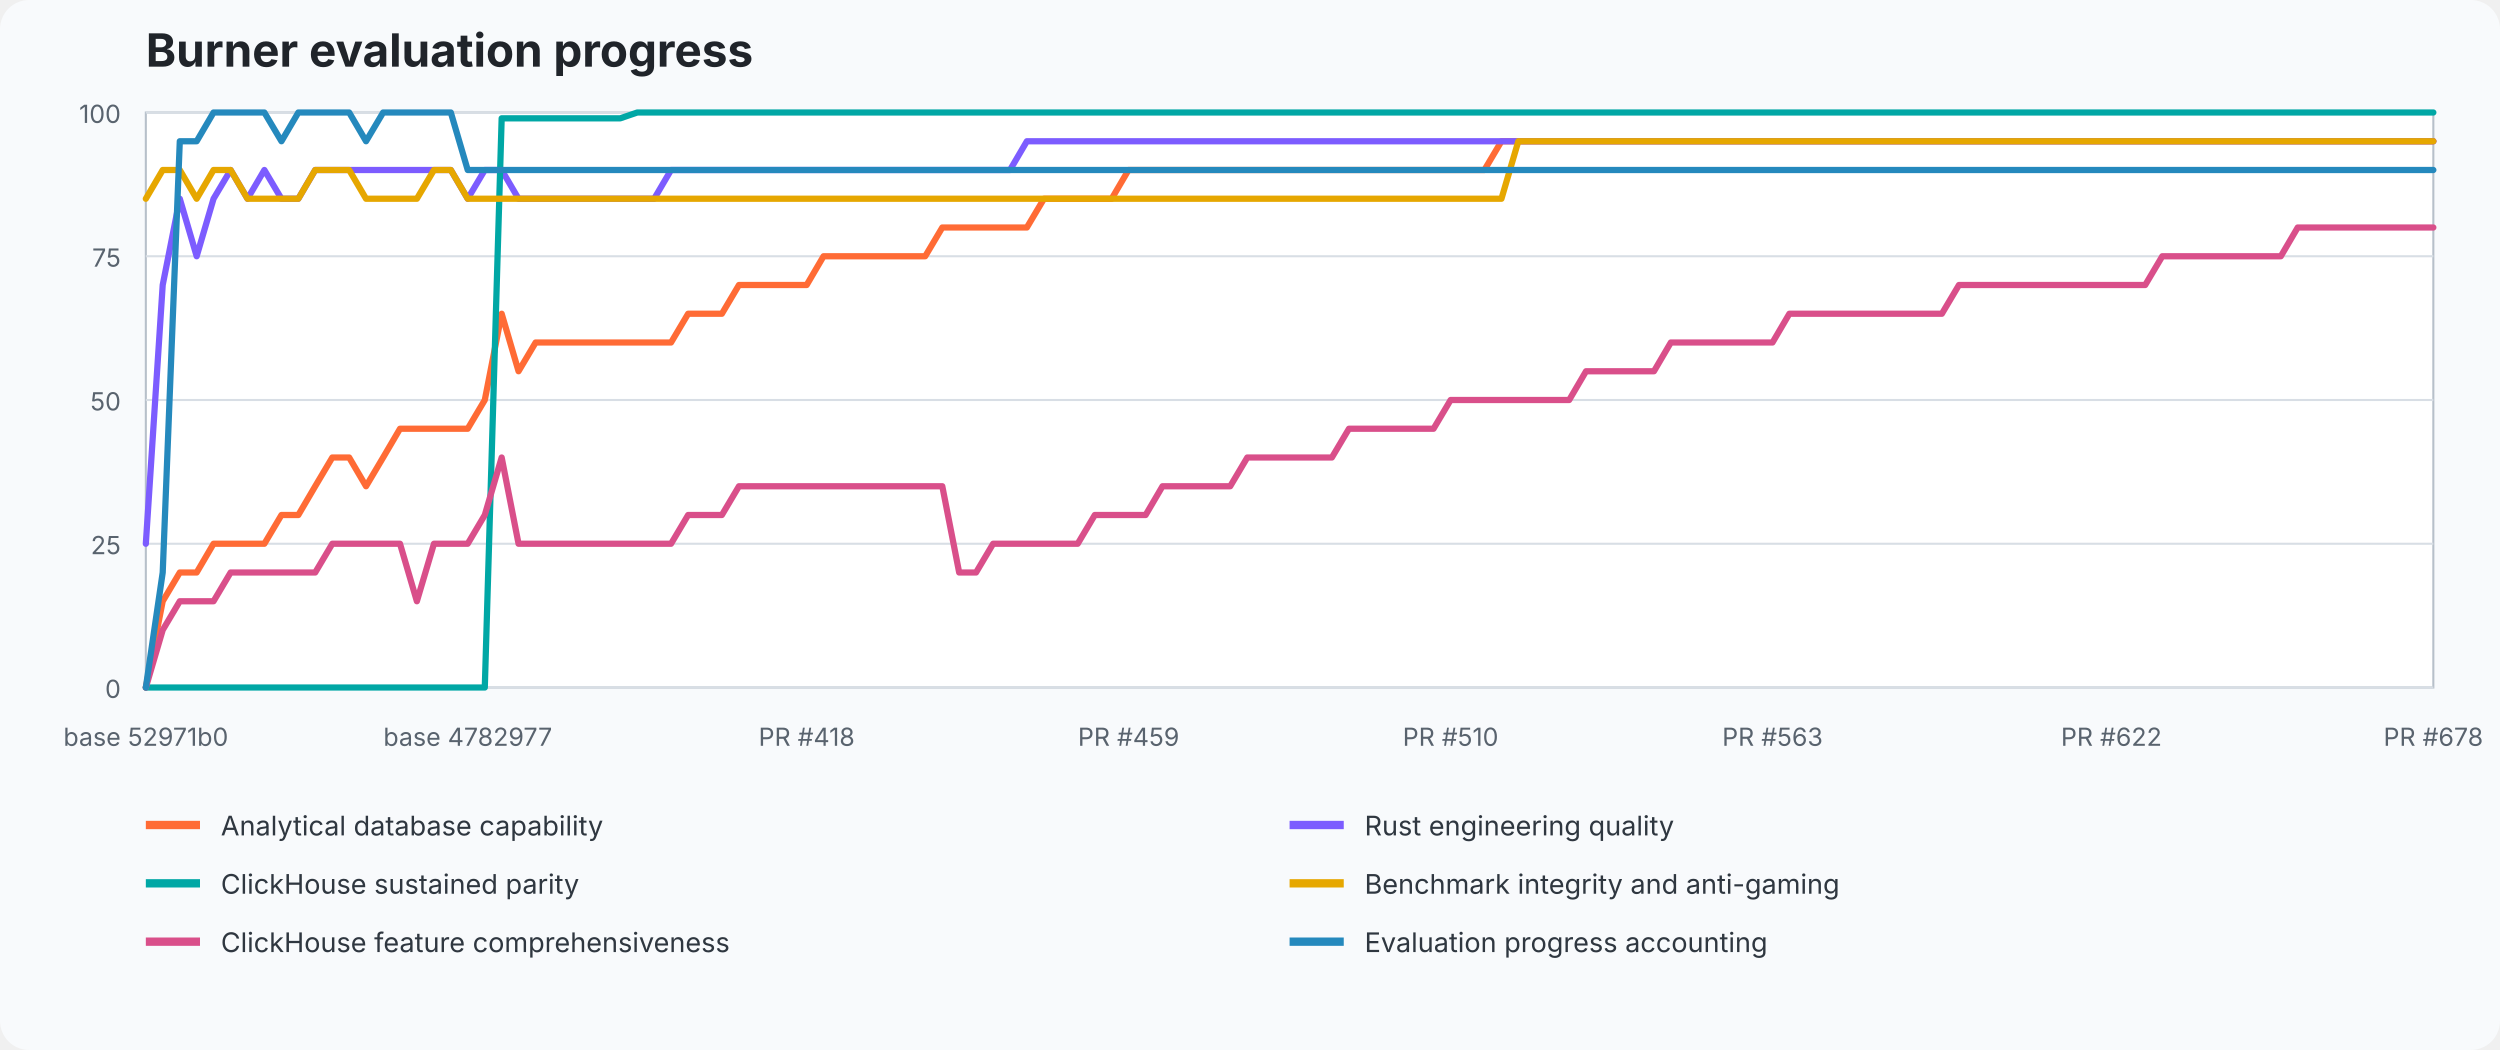
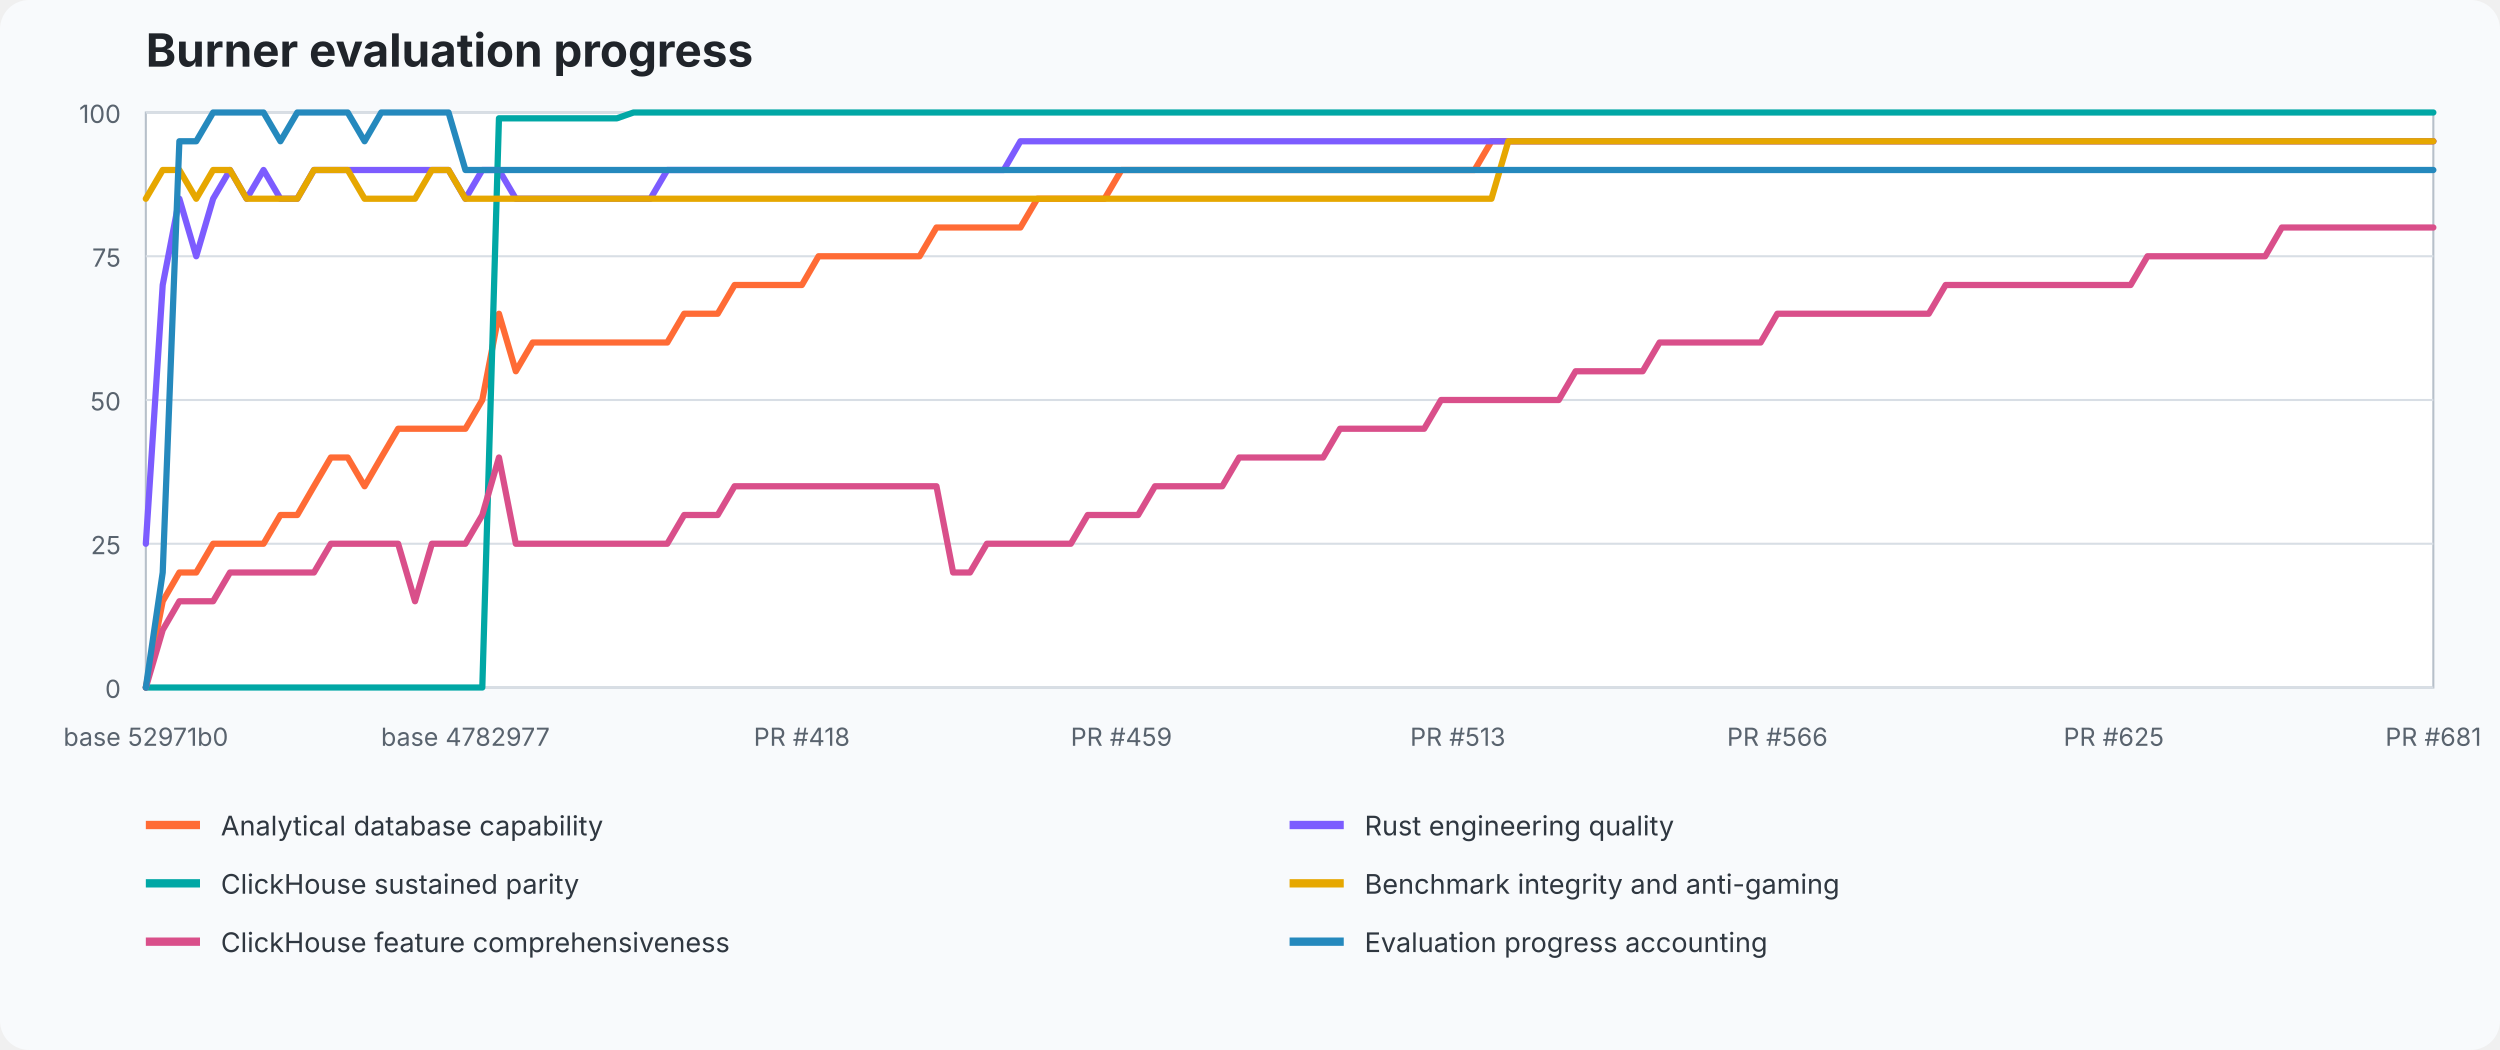
<svg xmlns="http://www.w3.org/2000/svg" width="1200" height="504" viewBox="0 0 1200 504" role="img" aria-labelledby="title desc">
  <style>text{font-family:ui-sans-serif,system-ui,-apple-system,BlinkMacSystemFont,"Segoe UI",sans-serif}.title{font-size:22px;font-weight:700;fill:#20242a}.axis{font-size:12px;fill:#59636e}.legend{font-size:13px;fill:#2f3740}.grid{stroke:#d8dee5;stroke-width:1}.plot{fill:#fff;stroke:#b7c0ca}</style>
  <rect width="100%" height="100%" fill="#f8fafc" rx="14" />
  <text x="70" y="32" class="title">Burner evaluation progress</text>
  <rect x="70" y="54" width="1098" height="276" class="plot" />
  <line x1="70" y1="330" x2="1168" y2="330" class="grid" />
  <text x="58" y="335" text-anchor="end" class="axis">0</text>
  <line x1="70" y1="261" x2="1168" y2="261" class="grid" />
  <text x="58" y="266" text-anchor="end" class="axis">25</text>
  <line x1="70" y1="192" x2="1168" y2="192" class="grid" />
  <text x="58" y="197" text-anchor="end" class="axis">50</text>
  <line x1="70" y1="123" x2="1168" y2="123" class="grid" />
  <text x="58" y="128" text-anchor="end" class="axis">75</text>
  <line x1="70" y1="54" x2="1168" y2="54" class="grid" />
  <text x="58" y="59" text-anchor="end" class="axis">100</text>
-   <polyline points="70.0,330.0 78.1,288.6 86.3,274.8 94.4,274.8 102.5,261.0 110.7,261.0 118.8,261.0 126.9,261.0 135.1,247.2 143.2,247.2 151.3,233.4 159.5,219.6 167.6,219.6 175.7,233.4 183.9,219.6 192.0,205.8 200.1,205.8 208.3,205.8 216.4,205.8 224.5,205.8 232.7,192.0 240.8,150.6 248.9,178.2 257.1,164.4 265.2,164.4 273.3,164.4 281.5,164.4 289.6,164.4 297.7,164.4 305.9,164.4 314.0,164.4 322.1,164.4 330.3,150.6 338.4,150.6 346.5,150.6 354.7,136.8 362.8,136.8 370.9,136.8 379.1,136.8 387.2,136.8 395.3,123.0 403.5,123.0 411.6,123.0 419.7,123.0 427.9,123.0 436.0,123.0 444.1,123.0 452.3,109.2 460.4,109.2 468.5,109.2 476.7,109.2 484.8,109.2 492.9,109.2 501.1,95.4 509.2,95.4 517.3,95.4 525.5,95.4 533.6,95.4 541.7,81.6 549.9,81.6 558.0,81.6 566.1,81.6 574.3,81.6 582.4,81.6 590.5,81.6 598.7,81.6 606.8,81.6 614.9,81.6 623.1,81.6 631.2,81.6 639.3,81.6 647.5,81.6 655.6,81.6 663.7,81.6 671.9,81.6 680.0,81.6 688.1,81.6 696.3,81.6 704.4,81.6 712.5,81.6 720.7,67.8 728.8,67.8 736.9,67.8 745.1,67.8 753.2,67.8 761.3,67.8 769.5,67.8 777.6,67.8 785.7,67.8 793.9,67.8 802.0,67.8 810.1,67.8 818.3,67.8 826.4,67.8 834.5,67.8 842.7,67.8 850.8,67.8 858.9,67.8 867.1,67.8 875.2,67.8 883.3,67.8 891.5,67.8 899.6,67.8 907.7,67.8 915.9,67.8 924.0,67.8 932.1,67.8 940.3,67.8 948.4,67.8 956.5,67.8 964.7,67.8 972.8,67.8 980.9,67.8 989.1,67.8 997.2,67.8 1005.3,67.8 1013.5,67.8 1021.6,67.8 1029.7,67.8 1037.9,67.8 1046.0,67.8 1054.1,67.8 1062.3,67.8 1070.4,67.8 1078.5,67.8 1086.7,67.8 1094.8,67.8 1102.9,67.8 1111.1,67.8 1119.2,67.8 1127.3,67.8 1135.5,67.8 1143.6,67.8 1151.7,67.8 1159.9,67.8 1168.0,67.8" fill="none" stroke="#ff6b35" stroke-width="3" stroke-linejoin="round" stroke-linecap="round" />
-   <polyline points="70.0,261.0 78.1,136.8 86.3,95.4 94.4,123.0 102.5,95.4 110.7,81.6 118.8,95.4 126.9,81.6 135.1,95.4 143.2,95.4 151.3,81.6 159.5,81.6 167.6,81.6 175.7,81.6 183.9,81.6 192.0,81.6 200.1,81.6 208.3,81.6 216.4,81.6 224.5,95.4 232.7,81.6 240.8,81.6 248.9,95.4 257.1,95.4 265.2,95.4 273.3,95.4 281.5,95.4 289.6,95.4 297.7,95.4 305.9,95.4 314.0,95.4 322.1,81.6 330.3,81.6 338.4,81.6 346.5,81.6 354.7,81.6 362.8,81.6 370.9,81.6 379.1,81.6 387.2,81.6 395.3,81.6 403.5,81.6 411.6,81.6 419.7,81.6 427.9,81.6 436.0,81.6 444.1,81.6 452.3,81.6 460.4,81.6 468.5,81.6 476.7,81.6 484.8,81.6 492.9,67.8 501.1,67.8 509.2,67.8 517.3,67.8 525.5,67.8 533.6,67.8 541.7,67.8 549.9,67.8 558.0,67.8 566.1,67.8 574.3,67.8 582.4,67.8 590.5,67.8 598.7,67.8 606.8,67.8 614.9,67.8 623.1,67.8 631.2,67.8 639.3,67.8 647.5,67.8 655.6,67.8 663.7,67.8 671.9,67.8 680.0,67.8 688.1,67.8 696.3,67.8 704.4,67.8 712.5,67.8 720.7,67.8 728.8,67.8 736.9,67.8 745.1,67.8 753.2,67.8 761.3,67.8 769.5,67.8 777.6,67.8 785.7,67.8 793.9,67.8 802.0,67.8 810.1,67.8 818.3,67.8 826.4,67.8 834.5,67.8 842.7,67.8 850.8,67.8 858.9,67.8 867.1,67.8 875.2,67.8 883.3,67.8 891.5,67.8 899.6,67.8 907.7,67.8 915.9,67.8 924.0,67.8 932.1,67.8 940.3,67.8 948.4,67.8 956.5,67.8 964.7,67.8 972.8,67.8 980.9,67.8 989.1,67.8 997.2,67.8 1005.3,67.8 1013.5,67.8 1021.6,67.8 1029.7,67.8 1037.9,67.8 1046.0,67.8 1054.1,67.8 1062.3,67.8 1070.4,67.8 1078.5,67.8 1086.7,67.8 1094.8,67.8 1102.9,67.8 1111.1,67.8 1119.2,67.8 1127.3,67.8 1135.5,67.8 1143.6,67.8 1151.7,67.8 1159.9,67.8 1168.0,67.8" fill="none" stroke="#7c5cff" stroke-width="3" stroke-linejoin="round" stroke-linecap="round" />
-   <polyline points="70.0,330.0 78.1,330.0 86.3,330.0 94.4,330.0 102.5,330.0 110.7,330.0 118.8,330.0 126.9,330.0 135.1,330.0 143.2,330.0 151.3,330.0 159.5,330.0 167.6,330.0 175.7,330.0 183.9,330.0 192.0,330.0 200.1,330.0 208.3,330.0 216.4,330.0 224.5,330.0 232.7,330.0 240.8,56.8 248.9,56.8 257.1,56.8 265.2,56.8 273.3,56.8 281.5,56.8 289.6,56.8 297.7,56.8 305.9,54.0 314.0,54.0 322.1,54.0 330.3,54.0 338.4,54.0 346.5,54.0 354.7,54.0 362.8,54.0 370.9,54.0 379.1,54.0 387.2,54.0 395.3,54.0 403.5,54.0 411.6,54.0 419.7,54.0 427.9,54.0 436.0,54.0 444.1,54.0 452.3,54.0 460.4,54.0 468.5,54.0 476.7,54.0 484.8,54.0 492.9,54.0 501.1,54.0 509.2,54.0 517.3,54.0 525.5,54.0 533.6,54.0 541.7,54.0 549.9,54.0 558.0,54.0 566.1,54.0 574.3,54.0 582.4,54.0 590.5,54.0 598.7,54.0 606.8,54.0 614.9,54.0 623.1,54.0 631.2,54.0 639.3,54.0 647.5,54.0 655.6,54.0 663.7,54.0 671.9,54.0 680.0,54.0 688.1,54.0 696.3,54.0 704.4,54.0 712.5,54.0 720.7,54.0 728.8,54.0 736.9,54.0 745.1,54.0 753.2,54.0 761.3,54.0 769.5,54.0 777.6,54.0 785.7,54.0 793.9,54.0 802.0,54.0 810.1,54.0 818.3,54.0 826.4,54.0 834.5,54.0 842.7,54.0 850.8,54.0 858.9,54.0 867.1,54.0 875.2,54.0 883.3,54.0 891.5,54.0 899.6,54.0 907.7,54.0 915.9,54.0 924.0,54.0 932.1,54.0 940.3,54.0 948.4,54.0 956.5,54.0 964.7,54.0 972.8,54.0 980.9,54.0 989.1,54.0 997.2,54.0 1005.3,54.0 1013.5,54.0 1021.6,54.0 1029.7,54.0 1037.9,54.0 1046.0,54.0 1054.1,54.0 1062.3,54.0 1070.4,54.0 1078.5,54.0 1086.7,54.0 1094.8,54.0 1102.9,54.0 1111.1,54.0 1119.2,54.0 1127.3,54.0 1135.5,54.0 1143.6,54.0 1151.7,54.0 1159.9,54.0 1168.0,54.0" fill="none" stroke="#00a7a5" stroke-width="3" stroke-linejoin="round" stroke-linecap="round" />
-   <polyline points="70.0,95.4 78.1,81.6 86.3,81.6 94.4,95.4 102.5,81.6 110.7,81.6 118.8,95.4 126.9,95.4 135.1,95.4 143.2,95.4 151.3,81.6 159.5,81.6 167.6,81.6 175.7,95.4 183.9,95.4 192.0,95.4 200.1,95.4 208.3,81.6 216.4,81.6 224.5,95.4 232.7,95.4 240.8,95.4 248.9,95.4 257.1,95.4 265.2,95.4 273.3,95.4 281.5,95.4 289.6,95.4 297.7,95.4 305.9,95.4 314.0,95.4 322.1,95.4 330.3,95.4 338.4,95.4 346.5,95.4 354.7,95.4 362.8,95.4 370.9,95.4 379.1,95.4 387.2,95.4 395.3,95.4 403.5,95.4 411.6,95.4 419.7,95.4 427.9,95.4 436.0,95.4 444.1,95.4 452.3,95.4 460.4,95.4 468.5,95.4 476.7,95.4 484.8,95.4 492.9,95.4 501.1,95.4 509.2,95.4 517.3,95.4 525.5,95.4 533.6,95.4 541.7,95.4 549.9,95.4 558.0,95.4 566.1,95.4 574.3,95.4 582.4,95.4 590.5,95.4 598.7,95.4 606.8,95.4 614.9,95.4 623.1,95.4 631.2,95.4 639.3,95.4 647.5,95.4 655.6,95.4 663.7,95.4 671.9,95.4 680.0,95.4 688.1,95.4 696.3,95.4 704.4,95.4 712.5,95.4 720.7,95.4 728.8,67.8 736.9,67.8 745.1,67.8 753.2,67.8 761.3,67.8 769.5,67.8 777.6,67.8 785.7,67.8 793.9,67.8 802.0,67.8 810.1,67.8 818.3,67.8 826.4,67.8 834.5,67.8 842.7,67.8 850.8,67.8 858.9,67.8 867.1,67.8 875.2,67.8 883.3,67.8 891.5,67.8 899.6,67.8 907.7,67.8 915.9,67.8 924.0,67.8 932.1,67.8 940.3,67.8 948.4,67.8 956.5,67.8 964.7,67.8 972.8,67.8 980.9,67.8 989.1,67.8 997.2,67.8 1005.3,67.8 1013.5,67.8 1021.6,67.8 1029.7,67.8 1037.9,67.8 1046.0,67.8 1054.1,67.8 1062.3,67.8 1070.4,67.8 1078.5,67.8 1086.7,67.8 1094.8,67.8 1102.9,67.8 1111.1,67.8 1119.2,67.8 1127.3,67.8 1135.5,67.8 1143.6,67.8 1151.7,67.8 1159.9,67.8 1168.0,67.8" fill="none" stroke="#e6a700" stroke-width="3" stroke-linejoin="round" stroke-linecap="round" />
-   <polyline points="70.0,330.0 78.1,302.4 86.3,288.6 94.4,288.6 102.5,288.6 110.7,274.8 118.8,274.8 126.9,274.8 135.1,274.8 143.2,274.8 151.3,274.8 159.5,261.0 167.6,261.0 175.7,261.0 183.9,261.0 192.0,261.0 200.1,288.6 208.3,261.0 216.4,261.0 224.5,261.0 232.7,247.2 240.8,219.6 248.9,261.0 257.1,261.0 265.2,261.0 273.3,261.0 281.5,261.0 289.6,261.0 297.7,261.0 305.9,261.0 314.0,261.0 322.1,261.0 330.3,247.2 338.4,247.2 346.5,247.2 354.7,233.4 362.8,233.4 370.9,233.4 379.1,233.4 387.2,233.4 395.3,233.4 403.5,233.4 411.6,233.4 419.7,233.4 427.9,233.4 436.0,233.4 444.1,233.4 452.3,233.4 460.4,274.8 468.5,274.8 476.7,261.0 484.8,261.0 492.9,261.0 501.1,261.0 509.2,261.0 517.3,261.0 525.5,247.2 533.6,247.2 541.7,247.2 549.9,247.2 558.0,233.4 566.1,233.4 574.3,233.4 582.4,233.4 590.5,233.4 598.7,219.6 606.8,219.6 614.9,219.6 623.1,219.6 631.2,219.6 639.3,219.6 647.5,205.8 655.6,205.8 663.7,205.8 671.9,205.8 680.0,205.8 688.1,205.8 696.3,192.0 704.4,192.0 712.5,192.0 720.7,192.0 728.8,192.0 736.9,192.0 745.1,192.0 753.2,192.0 761.3,178.2 769.5,178.2 777.6,178.2 785.7,178.2 793.9,178.2 802.0,164.4 810.1,164.4 818.3,164.4 826.4,164.4 834.5,164.4 842.7,164.4 850.8,164.4 858.9,150.6 867.1,150.6 875.2,150.6 883.3,150.6 891.5,150.6 899.6,150.6 907.7,150.6 915.9,150.6 924.0,150.6 932.1,150.6 940.3,136.8 948.4,136.8 956.5,136.8 964.7,136.8 972.8,136.8 980.9,136.8 989.1,136.8 997.2,136.8 1005.3,136.8 1013.5,136.8 1021.6,136.8 1029.7,136.8 1037.9,123.0 1046.0,123.0 1054.1,123.0 1062.3,123.0 1070.4,123.0 1078.5,123.0 1086.7,123.0 1094.8,123.0 1102.9,109.2 1111.1,109.2 1119.2,109.2 1127.3,109.2 1135.5,109.2 1143.6,109.2 1151.7,109.2 1159.9,109.2 1168.0,109.2" fill="none" stroke="#d94f8a" stroke-width="3" stroke-linejoin="round" stroke-linecap="round" />
-   <polyline points="70.0,330.0 78.1,274.8 86.3,67.8 94.4,67.8 102.5,54.0 110.7,54.0 118.8,54.0 126.9,54.0 135.1,67.8 143.2,54.0 151.3,54.0 159.5,54.0 167.6,54.0 175.7,67.8 183.9,54.0 192.0,54.0 200.1,54.0 208.3,54.0 216.4,54.0 224.5,81.6 232.7,81.6 240.8,81.6 248.9,81.6 257.1,81.6 265.2,81.6 273.3,81.6 281.5,81.6 289.6,81.6 297.7,81.6 305.9,81.6 314.0,81.6 322.1,81.6 330.3,81.6 338.4,81.6 346.5,81.6 354.7,81.6 362.8,81.6 370.9,81.6 379.1,81.6 387.2,81.6 395.3,81.6 403.5,81.6 411.6,81.6 419.7,81.6 427.9,81.6 436.0,81.6 444.1,81.6 452.3,81.6 460.4,81.6 468.5,81.6 476.7,81.6 484.8,81.6 492.9,81.6 501.1,81.6 509.2,81.6 517.3,81.6 525.5,81.6 533.6,81.6 541.7,81.6 549.9,81.6 558.0,81.6 566.1,81.6 574.3,81.6 582.4,81.6 590.5,81.6 598.7,81.6 606.8,81.6 614.9,81.6 623.1,81.6 631.2,81.6 639.3,81.6 647.5,81.6 655.6,81.6 663.7,81.6 671.9,81.6 680.0,81.6 688.1,81.6 696.3,81.6 704.4,81.6 712.5,81.6 720.7,81.6 728.8,81.6 736.9,81.6 745.1,81.6 753.2,81.6 761.3,81.6 769.5,81.6 777.6,81.6 785.7,81.6 793.9,81.6 802.0,81.6 810.1,81.6 818.3,81.6 826.4,81.6 834.5,81.6 842.7,81.6 850.8,81.6 858.9,81.6 867.1,81.6 875.2,81.6 883.3,81.6 891.5,81.6 899.6,81.6 907.7,81.6 915.9,81.6 924.0,81.6 932.1,81.6 940.3,81.6 948.4,81.6 956.5,81.6 964.7,81.6 972.8,81.6 980.9,81.6 989.1,81.6 997.2,81.6 1005.3,81.6 1013.5,81.6 1021.6,81.6 1029.7,81.6 1037.9,81.6 1046.0,81.6 1054.1,81.6 1062.3,81.6 1070.4,81.6 1078.5,81.6 1086.7,81.6 1094.8,81.6 1102.9,81.6 1111.1,81.6 1119.2,81.6 1127.3,81.6 1135.5,81.6 1143.6,81.6 1151.7,81.6 1159.9,81.6 1168.0,81.6" fill="none" stroke="#2589bd" stroke-width="3" stroke-linejoin="round" stroke-linecap="round" />
+   <polyline points="70.0,330.0 78.1,288.6 86.1,274.8 94.2,274.8 102.3,261.0 110.4,261.0 118.4,261.0 126.5,261.0 134.6,247.2 142.7,247.2 150.7,233.4 158.8,219.6 166.9,219.6 175.0,233.4 183.0,219.6 191.1,205.8 199.2,205.8 207.3,205.8 215.3,205.8 223.4,205.8 231.5,192.0 239.5,150.6 247.6,178.2 255.7,164.4 263.8,164.4 271.8,164.4 279.9,164.4 288.0,164.4 296.1,164.4 304.1,164.4 312.2,164.4 320.3,164.4 328.4,150.6 336.4,150.6 344.5,150.6 352.6,136.8 360.6,136.8 368.7,136.8 376.8,136.8 384.9,136.8 392.9,123.0 401.0,123.0 409.1,123.0 417.2,123.0 425.2,123.0 433.3,123.0 441.4,123.0 449.5,109.2 457.5,109.2 465.6,109.2 473.7,109.2 481.8,109.2 489.8,109.2 497.9,95.4 506.0,95.4 514.0,95.4 522.1,95.4 530.2,95.4 538.3,81.6 546.3,81.6 554.4,81.6 562.5,81.6 570.6,81.6 578.6,81.6 586.7,81.6 594.8,81.6 602.9,81.6 610.9,81.6 619.0,81.6 627.1,81.6 635.1,81.6 643.2,81.6 651.3,81.6 659.4,81.6 667.4,81.6 675.5,81.6 683.6,81.6 691.7,81.6 699.7,81.6 707.8,81.6 715.9,67.8 724.0,67.8 732.0,67.8 740.1,67.8 748.2,67.8 756.3,67.8 764.3,67.8 772.4,67.8 780.5,67.8 788.5,67.8 796.6,67.8 804.7,67.8 812.8,67.8 820.8,67.8 828.9,67.8 837.0,67.8 845.1,67.8 853.1,67.8 861.2,67.8 869.3,67.8 877.4,67.8 885.4,67.8 893.5,67.8 901.6,67.8 909.6,67.8 917.7,67.8 925.8,67.8 933.9,67.8 941.9,67.8 950.0,67.8 958.1,67.8 966.2,67.8 974.2,67.8 982.3,67.8 990.4,67.8 998.5,67.8 1006.5,67.8 1014.6,67.8 1022.7,67.8 1030.8,67.8 1038.8,67.8 1046.9,67.8 1055.0,67.8 1063.0,67.8 1071.1,67.8 1079.2,67.8 1087.3,67.8 1095.3,67.8 1103.4,67.8 1111.5,67.8 1119.6,67.8 1127.6,67.8 1135.7,67.8 1143.8,67.8 1151.9,67.8 1159.9,67.8 1168.0,67.8" fill="none" stroke="#ff6b35" stroke-width="3" stroke-linejoin="round" stroke-linecap="round" />
+   <polyline points="70.0,261.0 78.1,136.8 86.1,95.4 94.2,123.0 102.3,95.4 110.4,81.6 118.4,95.4 126.5,81.6 134.6,95.4 142.7,95.4 150.7,81.6 158.8,81.6 166.9,81.6 175.0,81.6 183.0,81.6 191.1,81.6 199.2,81.6 207.3,81.6 215.3,81.6 223.4,95.4 231.5,81.6 239.5,81.6 247.6,95.4 255.7,95.4 263.8,95.4 271.8,95.4 279.9,95.4 288.0,95.4 296.1,95.4 304.1,95.4 312.2,95.4 320.3,81.6 328.4,81.6 336.4,81.6 344.5,81.6 352.6,81.6 360.6,81.6 368.7,81.6 376.8,81.6 384.9,81.6 392.9,81.6 401.0,81.6 409.1,81.6 417.2,81.6 425.2,81.6 433.3,81.6 441.4,81.6 449.5,81.6 457.5,81.6 465.6,81.6 473.7,81.6 481.8,81.6 489.8,67.8 497.9,67.8 506.0,67.8 514.0,67.8 522.1,67.8 530.2,67.8 538.3,67.8 546.3,67.8 554.4,67.8 562.5,67.8 570.6,67.8 578.6,67.8 586.7,67.8 594.8,67.8 602.9,67.8 610.9,67.8 619.0,67.8 627.1,67.8 635.1,67.8 643.2,67.8 651.3,67.8 659.4,67.8 667.4,67.8 675.5,67.8 683.6,67.8 691.7,67.8 699.7,67.8 707.8,67.8 715.9,67.8 724.0,67.8 732.0,67.8 740.1,67.8 748.2,67.8 756.3,67.8 764.3,67.8 772.4,67.8 780.5,67.8 788.5,67.8 796.6,67.8 804.7,67.8 812.8,67.8 820.8,67.8 828.9,67.8 837.0,67.8 845.1,67.8 853.1,67.8 861.2,67.8 869.3,67.8 877.4,67.8 885.4,67.8 893.5,67.8 901.6,67.8 909.6,67.8 917.7,67.8 925.8,67.8 933.9,67.8 941.9,67.8 950.0,67.8 958.1,67.8 966.2,67.8 974.2,67.8 982.3,67.8 990.4,67.8 998.5,67.8 1006.5,67.8 1014.6,67.8 1022.7,67.8 1030.8,67.8 1038.8,67.8 1046.9,67.8 1055.0,67.8 1063.0,67.8 1071.1,67.8 1079.2,67.8 1087.3,67.8 1095.3,67.8 1103.4,67.8 1111.5,67.8 1119.6,67.8 1127.6,67.8 1135.7,67.8 1143.8,67.8 1151.9,67.8 1159.9,67.8 1168.0,67.8" fill="none" stroke="#7c5cff" stroke-width="3" stroke-linejoin="round" stroke-linecap="round" />
+   <polyline points="70.0,330.0 78.1,330.0 86.1,330.0 94.2,330.0 102.3,330.0 110.4,330.0 118.4,330.0 126.5,330.0 134.6,330.0 142.7,330.0 150.7,330.0 158.8,330.0 166.9,330.0 175.0,330.0 183.0,330.0 191.1,330.0 199.2,330.0 207.3,330.0 215.3,330.0 223.4,330.0 231.5,330.0 239.5,56.8 247.6,56.8 255.7,56.8 263.8,56.8 271.8,56.8 279.9,56.8 288.0,56.8 296.1,56.8 304.1,54.0 312.2,54.0 320.3,54.0 328.4,54.0 336.4,54.0 344.5,54.0 352.6,54.0 360.6,54.0 368.7,54.0 376.8,54.0 384.9,54.0 392.9,54.0 401.0,54.0 409.1,54.0 417.2,54.0 425.2,54.0 433.3,54.0 441.4,54.0 449.5,54.0 457.5,54.0 465.6,54.0 473.7,54.0 481.8,54.0 489.8,54.0 497.9,54.0 506.0,54.0 514.0,54.0 522.1,54.0 530.2,54.0 538.3,54.0 546.3,54.0 554.4,54.0 562.5,54.0 570.6,54.0 578.6,54.0 586.7,54.0 594.8,54.0 602.9,54.0 610.9,54.0 619.0,54.0 627.1,54.0 635.1,54.0 643.2,54.0 651.3,54.0 659.4,54.0 667.4,54.0 675.5,54.0 683.6,54.0 691.7,54.0 699.7,54.0 707.8,54.0 715.9,54.0 724.0,54.0 732.0,54.0 740.1,54.0 748.2,54.0 756.3,54.0 764.3,54.0 772.4,54.0 780.5,54.0 788.5,54.0 796.6,54.0 804.7,54.0 812.8,54.0 820.8,54.0 828.9,54.0 837.0,54.0 845.1,54.0 853.1,54.0 861.2,54.0 869.3,54.0 877.4,54.0 885.4,54.0 893.5,54.0 901.6,54.0 909.6,54.0 917.7,54.0 925.8,54.0 933.9,54.0 941.9,54.0 950.0,54.0 958.1,54.0 966.2,54.0 974.2,54.0 982.3,54.0 990.4,54.0 998.5,54.0 1006.5,54.0 1014.6,54.0 1022.7,54.0 1030.8,54.0 1038.8,54.0 1046.9,54.0 1055.0,54.0 1063.0,54.0 1071.1,54.0 1079.2,54.0 1087.3,54.0 1095.3,54.0 1103.4,54.0 1111.5,54.0 1119.6,54.0 1127.6,54.0 1135.7,54.0 1143.8,54.0 1151.9,54.0 1159.9,54.0 1168.0,54.0" fill="none" stroke="#00a7a5" stroke-width="3" stroke-linejoin="round" stroke-linecap="round" />
+   <polyline points="70.0,95.4 78.1,81.6 86.1,81.6 94.2,95.4 102.3,81.6 110.4,81.6 118.4,95.4 126.5,95.4 134.6,95.4 142.7,95.4 150.7,81.6 158.8,81.6 166.9,81.6 175.0,95.4 183.0,95.4 191.1,95.4 199.2,95.4 207.3,81.6 215.3,81.6 223.4,95.4 231.5,95.4 239.5,95.4 247.6,95.4 255.7,95.4 263.8,95.4 271.8,95.4 279.9,95.4 288.0,95.4 296.1,95.4 304.1,95.4 312.2,95.4 320.3,95.4 328.4,95.4 336.4,95.4 344.5,95.4 352.6,95.4 360.6,95.4 368.7,95.4 376.8,95.4 384.9,95.4 392.9,95.4 401.0,95.4 409.1,95.4 417.2,95.4 425.2,95.4 433.3,95.4 441.4,95.4 449.5,95.4 457.5,95.4 465.6,95.4 473.7,95.4 481.8,95.4 489.8,95.4 497.9,95.4 506.0,95.4 514.0,95.4 522.1,95.4 530.2,95.4 538.3,95.4 546.3,95.4 554.4,95.4 562.5,95.4 570.6,95.4 578.6,95.4 586.7,95.4 594.8,95.4 602.9,95.4 610.9,95.4 619.0,95.4 627.1,95.4 635.1,95.4 643.2,95.4 651.3,95.4 659.4,95.4 667.4,95.4 675.5,95.4 683.6,95.4 691.7,95.4 699.7,95.4 707.8,95.4 715.9,95.4 724.0,67.8 732.0,67.8 740.1,67.8 748.2,67.8 756.3,67.8 764.3,67.8 772.4,67.8 780.5,67.8 788.5,67.8 796.6,67.8 804.7,67.8 812.8,67.8 820.8,67.8 828.9,67.8 837.0,67.8 845.1,67.8 853.1,67.8 861.2,67.8 869.3,67.8 877.4,67.8 885.4,67.8 893.5,67.8 901.6,67.8 909.6,67.8 917.7,67.8 925.8,67.8 933.9,67.8 941.9,67.8 950.0,67.8 958.1,67.8 966.2,67.8 974.2,67.8 982.3,67.8 990.4,67.8 998.5,67.8 1006.5,67.8 1014.6,67.8 1022.7,67.8 1030.8,67.8 1038.8,67.8 1046.9,67.8 1055.0,67.8 1063.0,67.8 1071.1,67.8 1079.2,67.8 1087.3,67.8 1095.3,67.8 1103.4,67.8 1111.5,67.8 1119.6,67.8 1127.6,67.8 1135.7,67.8 1143.8,67.8 1151.9,67.8 1159.9,67.8 1168.0,67.8" fill="none" stroke="#e6a700" stroke-width="3" stroke-linejoin="round" stroke-linecap="round" />
+   <polyline points="70.0,330.0 78.1,302.4 86.1,288.6 94.2,288.6 102.3,288.6 110.4,274.8 118.4,274.8 126.5,274.8 134.6,274.8 142.7,274.8 150.7,274.8 158.8,261.0 166.9,261.0 175.0,261.0 183.0,261.0 191.1,261.0 199.2,288.6 207.3,261.0 215.3,261.0 223.4,261.0 231.5,247.2 239.5,219.6 247.6,261.0 255.7,261.0 263.8,261.0 271.8,261.0 279.9,261.0 288.0,261.0 296.1,261.0 304.1,261.0 312.2,261.0 320.3,261.0 328.4,247.2 336.4,247.2 344.5,247.2 352.6,233.4 360.6,233.4 368.7,233.4 376.8,233.4 384.9,233.4 392.9,233.4 401.0,233.4 409.1,233.4 417.2,233.4 425.2,233.4 433.3,233.4 441.4,233.4 449.5,233.4 457.5,274.8 465.6,274.8 473.7,261.0 481.8,261.0 489.8,261.0 497.9,261.0 506.0,261.0 514.0,261.0 522.1,247.2 530.2,247.2 538.3,247.2 546.3,247.2 554.4,233.4 562.5,233.4 570.6,233.4 578.6,233.4 586.7,233.4 594.8,219.6 602.9,219.6 610.9,219.6 619.0,219.6 627.1,219.6 635.1,219.6 643.2,205.8 651.3,205.8 659.4,205.8 667.4,205.8 675.5,205.8 683.6,205.8 691.7,192.0 699.7,192.0 707.8,192.0 715.9,192.0 724.0,192.0 732.0,192.0 740.1,192.0 748.2,192.0 756.3,178.2 764.3,178.2 772.4,178.2 780.5,178.2 788.5,178.2 796.6,164.4 804.7,164.4 812.8,164.4 820.8,164.4 828.9,164.4 837.0,164.4 845.1,164.4 853.1,150.6 861.2,150.6 869.3,150.6 877.4,150.6 885.4,150.6 893.5,150.6 901.6,150.6 909.6,150.6 917.7,150.6 925.8,150.6 933.9,136.8 941.9,136.8 950.0,136.8 958.1,136.8 966.2,136.8 974.2,136.8 982.3,136.8 990.4,136.8 998.5,136.8 1006.5,136.8 1014.6,136.8 1022.7,136.8 1030.8,123.0 1038.8,123.0 1046.9,123.0 1055.0,123.0 1063.0,123.0 1071.1,123.0 1079.2,123.0 1087.3,123.0 1095.3,109.2 1103.4,109.2 1111.5,109.2 1119.6,109.2 1127.6,109.2 1135.7,109.2 1143.8,109.2 1151.9,109.2 1159.9,109.2 1168.0,109.2" fill="none" stroke="#d94f8a" stroke-width="3" stroke-linejoin="round" stroke-linecap="round" />
+   <polyline points="70.0,330.0 78.1,274.8 86.1,67.8 94.2,67.8 102.3,54.0 110.4,54.0 118.4,54.0 126.5,54.0 134.6,67.8 142.7,54.0 150.7,54.0 158.8,54.0 166.9,54.0 175.0,67.8 183.0,54.0 191.1,54.0 199.2,54.0 207.3,54.0 215.3,54.0 223.4,81.6 231.5,81.6 239.5,81.6 247.6,81.6 255.7,81.6 263.8,81.6 271.8,81.6 279.9,81.6 288.0,81.6 296.1,81.6 304.1,81.6 312.2,81.6 320.3,81.6 328.4,81.6 336.4,81.6 344.5,81.6 352.6,81.6 360.6,81.6 368.7,81.6 376.8,81.6 384.9,81.6 392.9,81.6 401.0,81.6 409.1,81.6 417.2,81.6 425.2,81.6 433.3,81.6 441.4,81.6 449.5,81.6 457.5,81.6 465.6,81.6 473.7,81.6 481.8,81.6 489.8,81.6 497.9,81.6 506.0,81.6 514.0,81.6 522.1,81.6 530.2,81.6 538.3,81.6 546.3,81.6 554.4,81.6 562.5,81.6 570.6,81.6 578.6,81.6 586.7,81.6 594.8,81.6 602.9,81.6 610.9,81.6 619.0,81.6 627.1,81.6 635.1,81.6 643.2,81.6 651.3,81.6 659.4,81.6 667.4,81.6 675.5,81.6 683.6,81.6 691.7,81.6 699.7,81.6 707.8,81.6 715.9,81.6 724.0,81.6 732.0,81.6 740.1,81.6 748.2,81.6 756.3,81.6 764.3,81.6 772.4,81.6 780.5,81.6 788.5,81.6 796.6,81.6 804.7,81.6 812.8,81.6 820.8,81.6 828.9,81.6 837.0,81.6 845.1,81.6 853.1,81.6 861.2,81.6 869.3,81.6 877.4,81.6 885.4,81.6 893.5,81.6 901.6,81.6 909.6,81.6 917.7,81.6 925.8,81.6 933.9,81.6 941.9,81.6 950.0,81.6 958.1,81.6 966.2,81.6 974.2,81.6 982.3,81.6 990.4,81.6 998.5,81.6 1006.5,81.6 1014.6,81.6 1022.7,81.6 1030.8,81.6 1038.8,81.6 1046.9,81.6 1055.0,81.6 1063.0,81.6 1071.1,81.6 1079.2,81.6 1087.3,81.6 1095.3,81.6 1103.4,81.6 1111.5,81.6 1119.6,81.6 1127.6,81.6 1135.7,81.6 1143.8,81.6 1151.9,81.6 1159.9,81.6 1168.0,81.6" fill="none" stroke="#2589bd" stroke-width="3" stroke-linejoin="round" stroke-linecap="round" />
  <text x="70" y="358" text-anchor="middle" class="axis">base 52971b0</text>
-   <text x="224.533" y="358" text-anchor="middle" class="axis">base 4782977</text>
-   <text x="387.2" y="358" text-anchor="middle" class="axis">PR #418</text>
-   <text x="541.733" y="358" text-anchor="middle" class="axis">PR #459</text>
-   <text x="696.267" y="358" text-anchor="middle" class="axis">PR #510</text>
-   <text x="850.8" y="358" text-anchor="middle" class="axis">PR #563</text>
-   <text x="1013.467" y="358" text-anchor="middle" class="axis">PR #622</text>
-   <text x="1168" y="358" text-anchor="middle" class="axis">PR #678</text>
+   <text x="223.397" y="358" text-anchor="middle" class="axis">base 4782977</text>
+   <text x="384.868" y="358" text-anchor="middle" class="axis">PR #418</text>
+   <text x="538.265" y="358" text-anchor="middle" class="axis">PR #459</text>
+   <text x="699.735" y="358" text-anchor="middle" class="axis">PR #513</text>
+   <text x="853.132" y="358" text-anchor="middle" class="axis">PR #566</text>
+   <text x="1014.603" y="358" text-anchor="middle" class="axis">PR #625</text>
+   <text x="1168" y="358" text-anchor="middle" class="axis">PR #681</text>
  <line x1="70" y1="396" x2="96" y2="396" stroke="#ff6b35" stroke-width="4" />
  <text x="106" y="401" class="legend">Analytical database capability</text>
  <line x1="619" y1="396" x2="645" y2="396" stroke="#7c5cff" stroke-width="4" />
  <text x="655" y="401" class="legend">Rust engineering quality</text>
  <line x1="70" y1="424" x2="96" y2="424" stroke="#00a7a5" stroke-width="4" />
  <text x="106" y="429" class="legend">ClickHouse sustained parity</text>
  <line x1="619" y1="424" x2="645" y2="424" stroke="#e6a700" stroke-width="4" />
  <text x="655" y="429" class="legend">Benchmark integrity and anti-gaming</text>
  <line x1="70" y1="452" x2="96" y2="452" stroke="#d94f8a" stroke-width="4" />
  <text x="106" y="457" class="legend">ClickHouse feature comprehensiveness</text>
  <line x1="619" y1="452" x2="645" y2="452" stroke="#2589bd" stroke-width="4" />
  <text x="655" y="457" class="legend">Evaluation progress accounting</text>
</svg>
